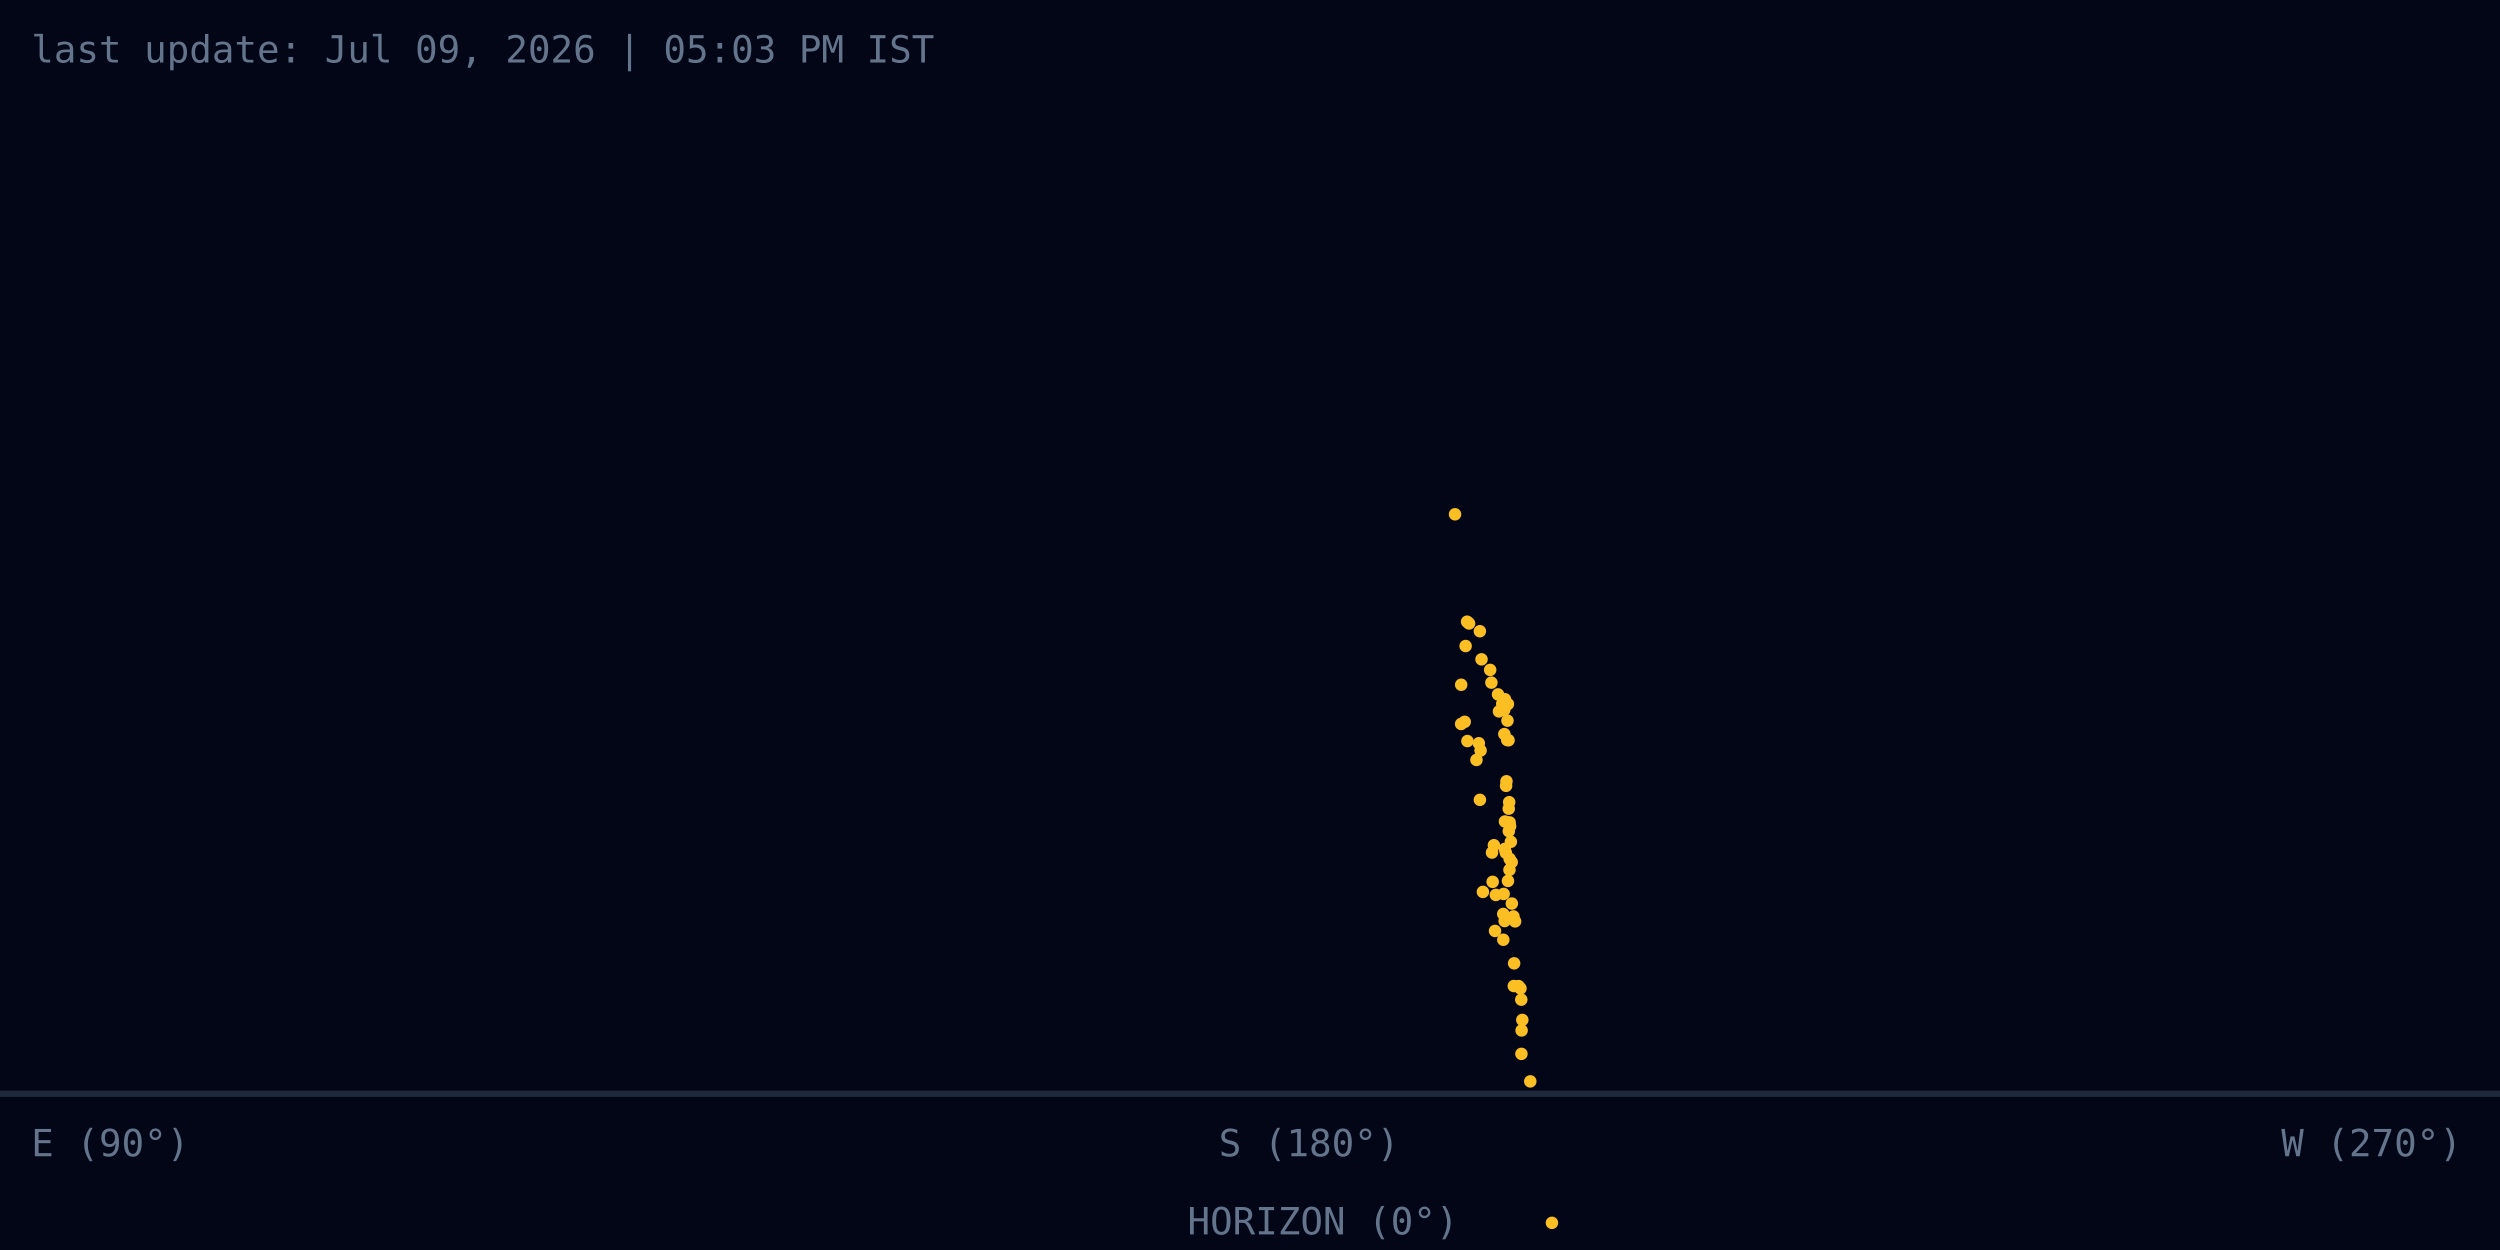
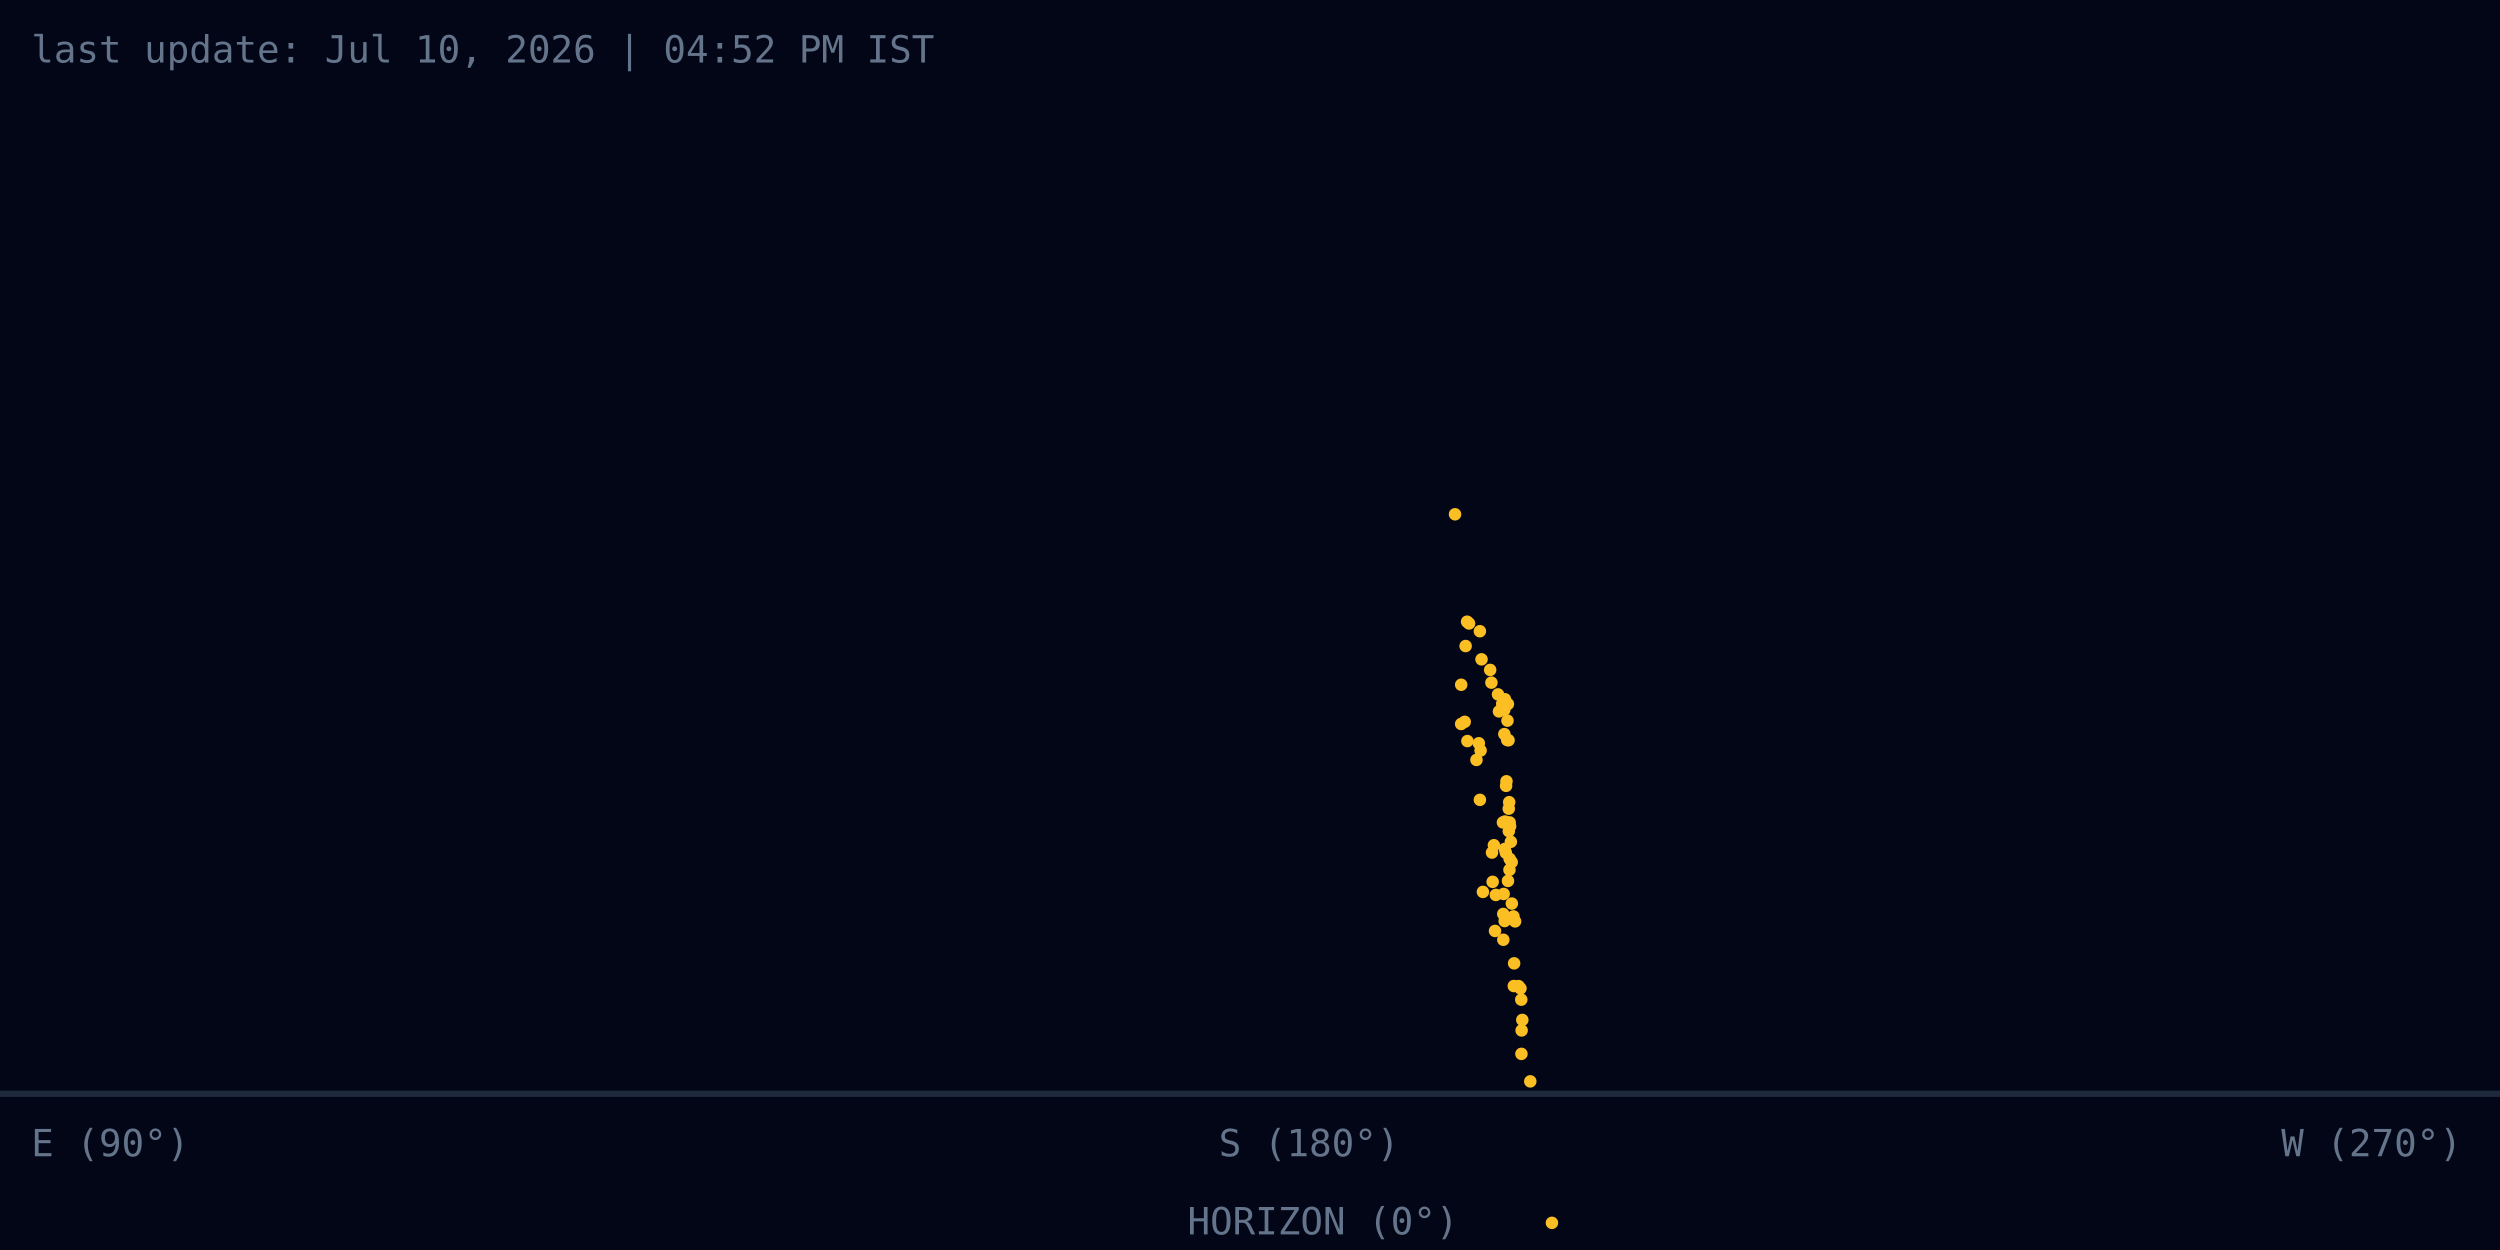
<svg xmlns="http://www.w3.org/2000/svg" width="800" height="400" viewBox="0 0 800 400">
  <rect width="800" height="400" fill="#020617" />
-   <text id="last-update" x="10" y="20" fill="#64748b" font-family="monospace">last update: Jul 09, 2026 | 05:03 PM IST</text>
+   <text id="last-update" x="10" y="20" fill="#64748b" font-family="monospace">last update: Jul 10, 2026 | 04:52 PM IST</text>
  <line x1="0" y1="350" x2="800" y2="350" stroke="#1e293b" stroke-width="2" />
  <text x="380" y="395" fill="#64748b" font-size="12" font-family="monospace">HORIZON (0°)</text>
  <text x="730" y="370" fill="#64748b" font-size="12" font-family="monospace">W (270°)</text>
  <text x="390" y="370" fill="#64748b" font-size="12" font-family="monospace">S (180°)</text>
  <text x="10" y="370" fill="#64748b" font-size="12" font-family="monospace">E (90°)</text>
  <g id="analemma-points">
    <circle cx=" 465.61" cy=" 164.57" r="2" fill="#fbbf24">
 </circle>
    <circle cx=" 467.57" cy=" 231.67" r="2" fill="#fbbf24">
 </circle>
    <circle cx=" 467.58" cy=" 219.12" r="2" fill="#fbbf24">
 </circle>
    <circle cx=" 468.71" cy=" 230.98" r="2" fill="#fbbf24">
 </circle>
    <circle cx=" 469.57" cy=" 237.14" r="2" fill="#fbbf24">
 </circle>
    <circle cx=" 469.00" cy=" 206.73" r="2" fill="#fbbf24">
 </circle>
    <circle cx=" 469.47" cy=" 198.94" r="2" fill="#fbbf24">
 </circle>
    <circle cx=" 470.10" cy=" 199.51" r="2" fill="#fbbf24">
 </circle>
    <circle cx=" 474.53" cy=" 285.41" r="2" fill="#fbbf24">
 </circle>
    <circle cx=" 472.47" cy=" 243.18" r="2" fill="#fbbf24">
 </circle>
    <circle cx=" 473.57" cy=" 255.95" r="2" fill="#fbbf24">
 </circle>
    <circle cx=" 473.22" cy=" 237.84" r="2" fill="#fbbf24">
 </circle>
    <circle cx=" 473.79" cy=" 240.17" r="2" fill="#fbbf24">
 </circle>
    <circle cx=" 473.56" cy=" 201.99" r="2" fill="#fbbf24">
 </circle>
    <circle cx=" 474.09" cy=" 210.99" r="2" fill="#fbbf24">
 </circle>
    <circle cx=" 478.41" cy=" 297.90" r="2" fill="#fbbf24">
 </circle>
    <circle cx=" 477.65" cy=" 282.19" r="2" fill="#fbbf24">
 </circle>
    <circle cx=" 477.44" cy=" 272.82" r="2" fill="#fbbf24">
 </circle>
    <circle cx=" 478.67" cy=" 286.38" r="2" fill="#fbbf24">
 </circle>
    <circle cx=" 478.05" cy=" 270.47" r="2" fill="#fbbf24">
 </circle>
    <circle cx=" 476.85" cy=" 214.37" r="2" fill="#fbbf24">
 </circle>
    <circle cx=" 477.25" cy=" 218.44" r="2" fill="#fbbf24">
 </circle>
    <circle cx=" 481.06" cy=" 300.72" r="2" fill="#fbbf24">
 </circle>
    <circle cx=" 481.04" cy=" 292.47" r="2" fill="#fbbf24">
 </circle>
    <circle cx=" 481.49" cy=" 294.73" r="2" fill="#fbbf24">
 </circle>
    <circle cx=" 481.17" cy=" 286.06" r="2" fill="#fbbf24">
 </circle>
    <circle cx=" 479.37" cy=" 222.21" r="2" fill="#fbbf24">
 </circle>
    <circle cx=" 479.67" cy=" 227.65" r="2" fill="#fbbf24">
 </circle>
    <circle cx=" 498.29" cy=" 411.31" r="2" fill="#fbbf24">
 </circle>
    <circle cx=" 498.34" cy=" 411.53" r="2" fill="#fbbf24">
 </circle>
    <circle cx=" 484.42" cy=" 315.53" r="2" fill="#fbbf24">
 </circle>
    <circle cx=" 486.86" cy=" 337.24" r="2" fill="#fbbf24">
 </circle>
    <circle cx=" 481.87" cy=" 272.88" r="2" fill="#fbbf24">
 </circle>
    <circle cx=" 482.55" cy=" 281.90" r="2" fill="#fbbf24">
 </circle>
    <circle cx=" 481.19" cy=" 226.61" r="2" fill="#fbbf24">
 </circle>
    <circle cx=" 481.39" cy=" 234.91" r="2" fill="#fbbf24">
 </circle>
    <circle cx=" 486.92" cy=" 329.74" r="2" fill="#fbbf24">
 </circle>
    <circle cx=" 483.03" cy=" 278.36" r="2" fill="#fbbf24">
 </circle>
    <circle cx=" 483.79" cy=" 289.14" r="2" fill="#fbbf24">
 </circle>
    <circle cx=" 485.93" cy=" 315.55" r="2" fill="#fbbf24">
 </circle>
    <circle cx=" 484.30" cy=" 293.26" r="2" fill="#fbbf24">
 </circle>
    <circle cx=" 482.30" cy=" 236.80" r="2" fill="#fbbf24">
 </circle>
    <circle cx=" 482.80" cy=" 258.78" r="2" fill="#fbbf24">
 </circle>
    <circle cx=" 501.22" cy=" 413.90" r="2" fill="#fbbf24">
 </circle>
    <circle cx=" 489.69" cy=" 346.04" r="2" fill="#fbbf24">
 </circle>
    <circle cx=" 486.81" cy=" 319.89" r="2" fill="#fbbf24">
 </circle>
    <circle cx=" 484.83" cy=" 294.84" r="2" fill="#fbbf24">
 </circle>
    <circle cx=" 486.55" cy=" 316.29" r="2" fill="#fbbf24">
 </circle>
    <circle cx=" 482.73" cy=" 236.88" r="2" fill="#fbbf24">
 </circle>
    <circle cx=" 483.48" cy=" 269.37" r="2" fill="#fbbf24">
 </circle>
    <circle cx=" 496.62" cy=" 391.31" r="2" fill="#fbbf24">
 </circle>
    <circle cx=" 483.75" cy=" 275.90" r="2" fill="#fbbf24">
 </circle>
    <circle cx=" 483.23" cy=" 264.40" r="2" fill="#fbbf24">
 </circle>
    <circle cx=" 482.94" cy=" 256.70" r="2" fill="#fbbf24">
 </circle>
    <circle cx=" 483.08" cy=" 263.17" r="2" fill="#fbbf24">
 </circle>
    <circle cx=" 482.53" cy=" 225.29" r="2" fill="#fbbf24">
 </circle>
    <circle cx=" 482.39" cy=" 230.61" r="2" fill="#fbbf24">
 </circle>
    <circle cx=" 487.14" cy=" 326.38" r="2" fill="#fbbf24">
 </circle>
    <circle cx=" 482.82" cy=" 265.96" r="2" fill="#fbbf24">
 </circle>
    <circle cx=" 483.09" cy=" 274.84" r="2" fill="#fbbf24">
 </circle>
    <circle cx=" 482.07" cy=" 250.01" r="2" fill="#fbbf24">
 </circle>
    <circle cx=" 481.95" cy=" 251.47" r="2" fill="#fbbf24">
 </circle>
    <circle cx=" 481.58" cy=" 223.76" r="2" fill="#fbbf24">
 </circle>
    <circle cx=" 481.36" cy=" 227.15" r="2" fill="#fbbf24">
 </circle>
    <circle cx=" 484.52" cy=" 308.27" r="2" fill="#fbbf24">
 </circle>
    <circle cx=" 481.59" cy=" 262.88" r="2" fill="#fbbf24">
 </circle>
    <circle cx=" 480.71" cy=" 225.23" r="2" fill="#fbbf24">
 </circle>
    <circle cx=" 481.54" cy=" 271.65" r="2" fill="#fbbf24">
 </circle>
+     <circle cx=" 480.94" cy=" 263.18" r="2" fill="#fbbf24">
+  </circle>
  </g>
</svg>
